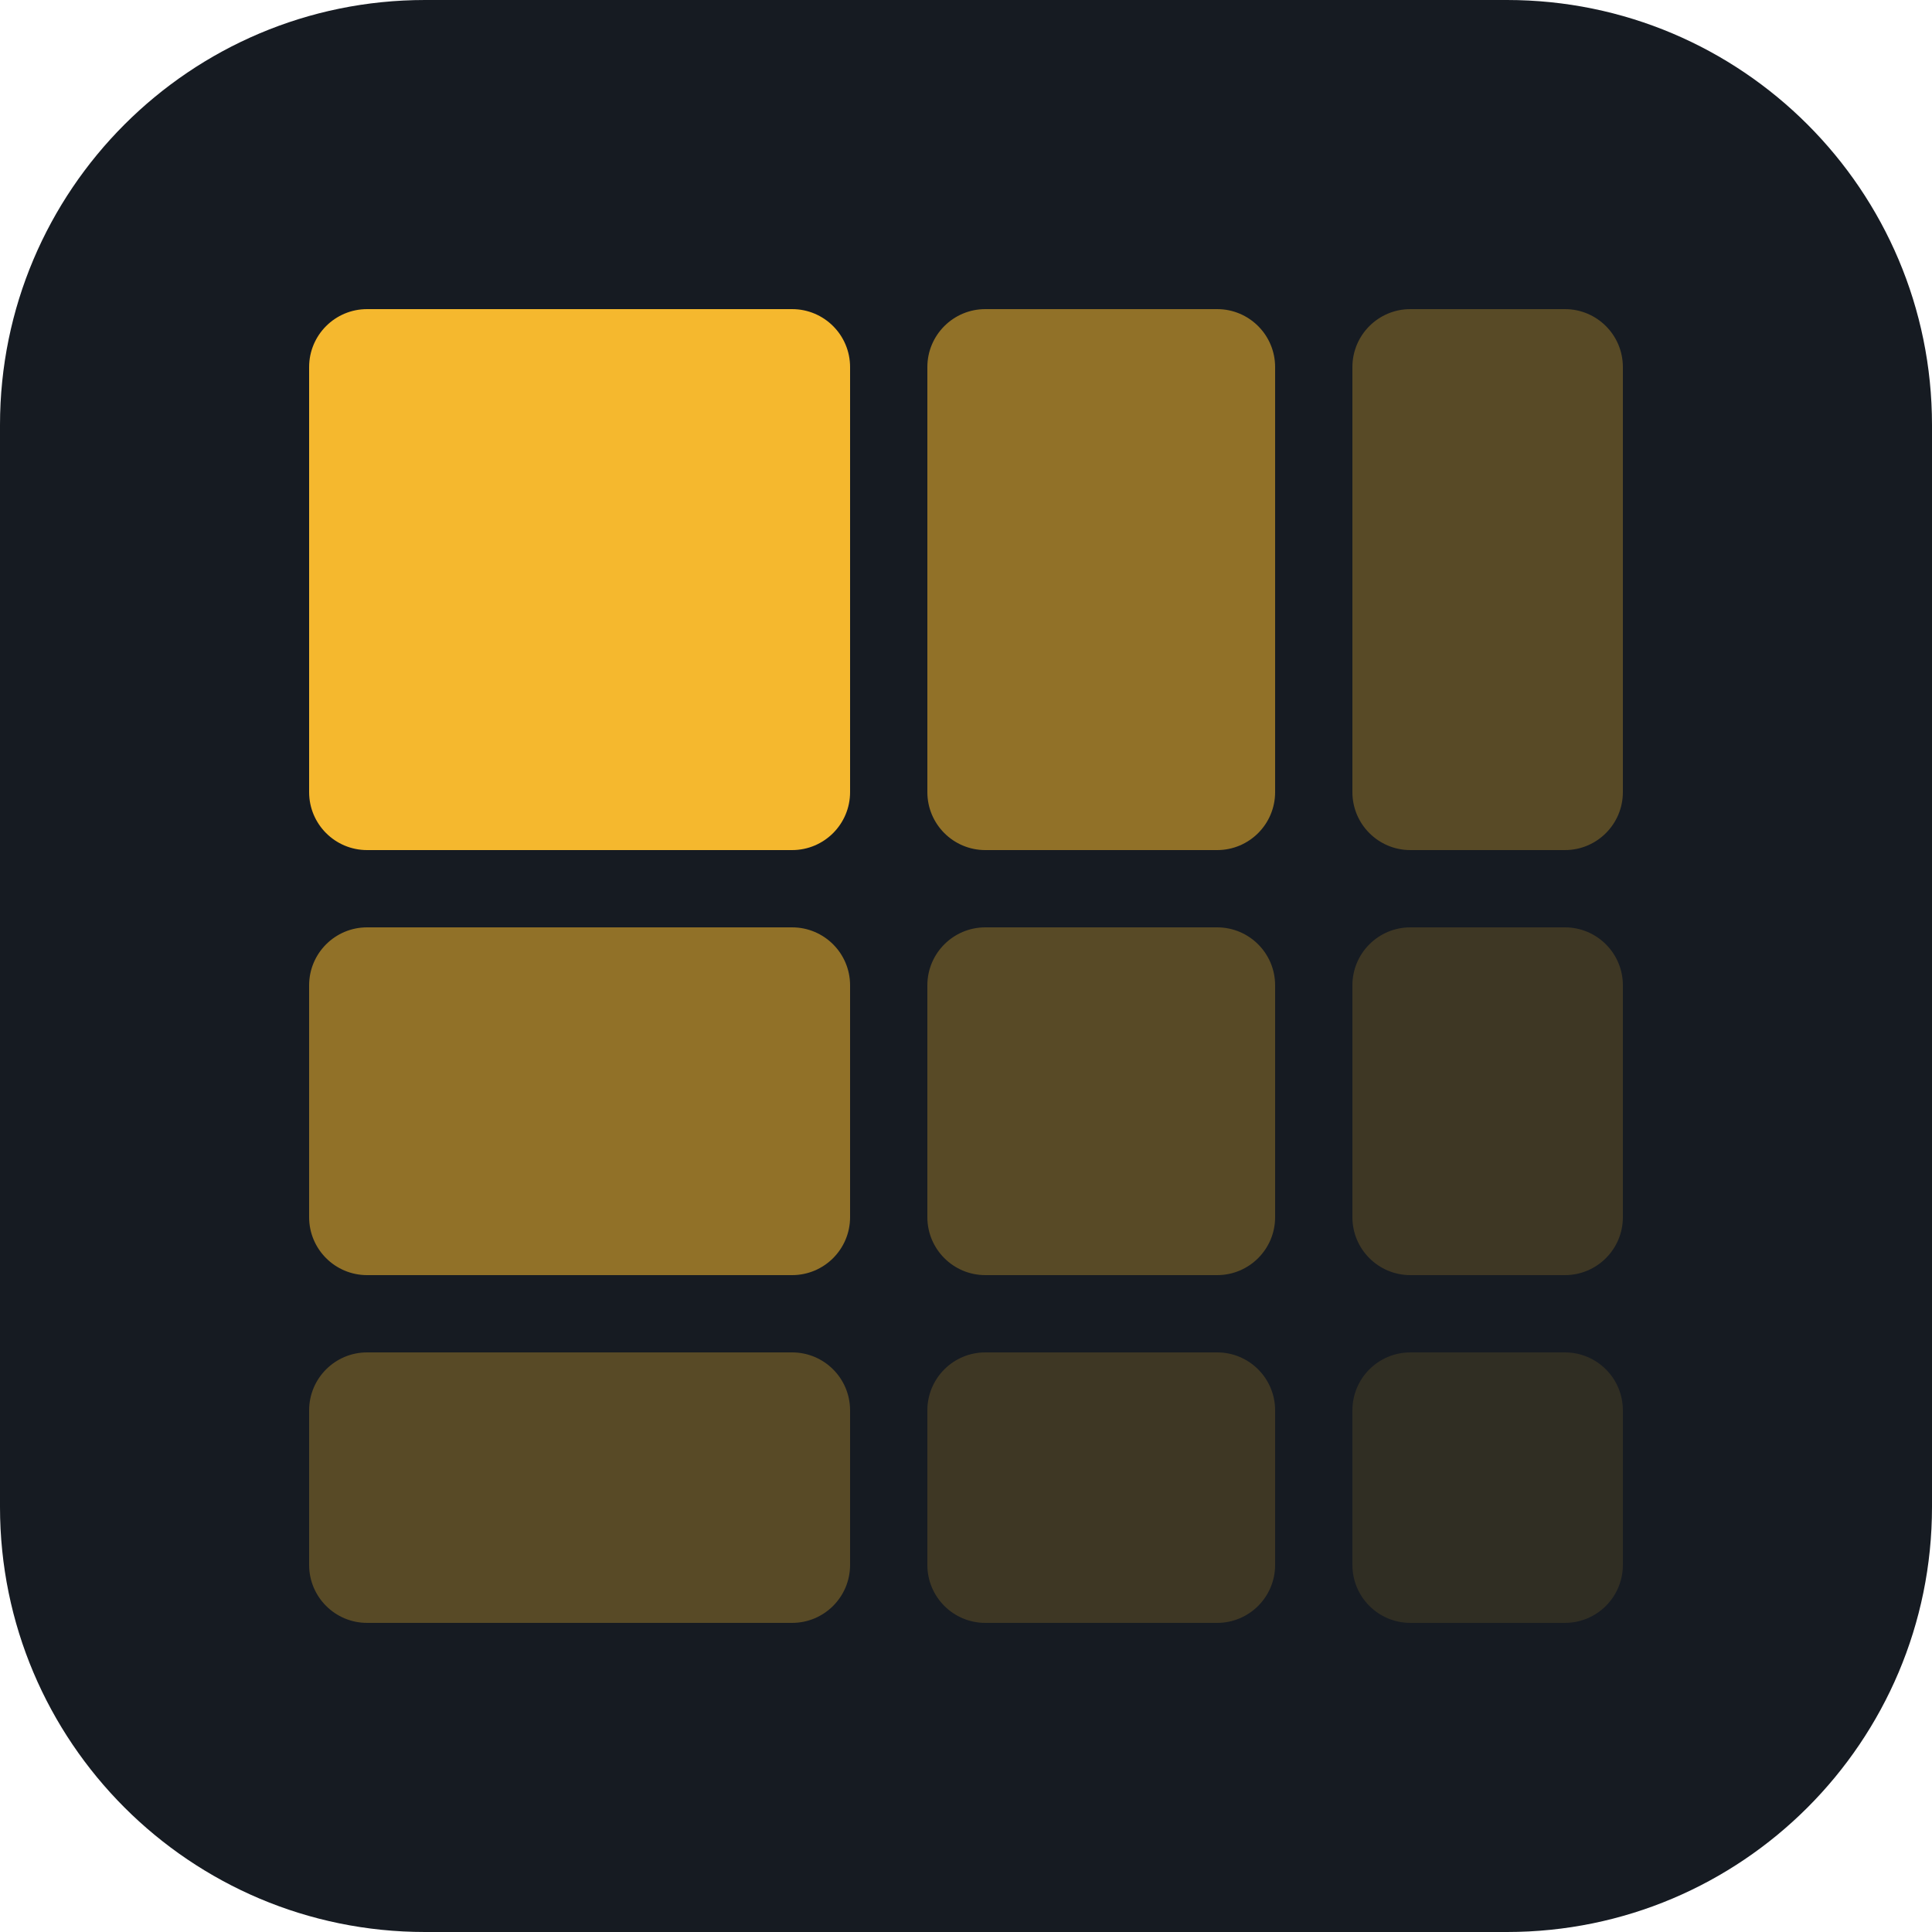
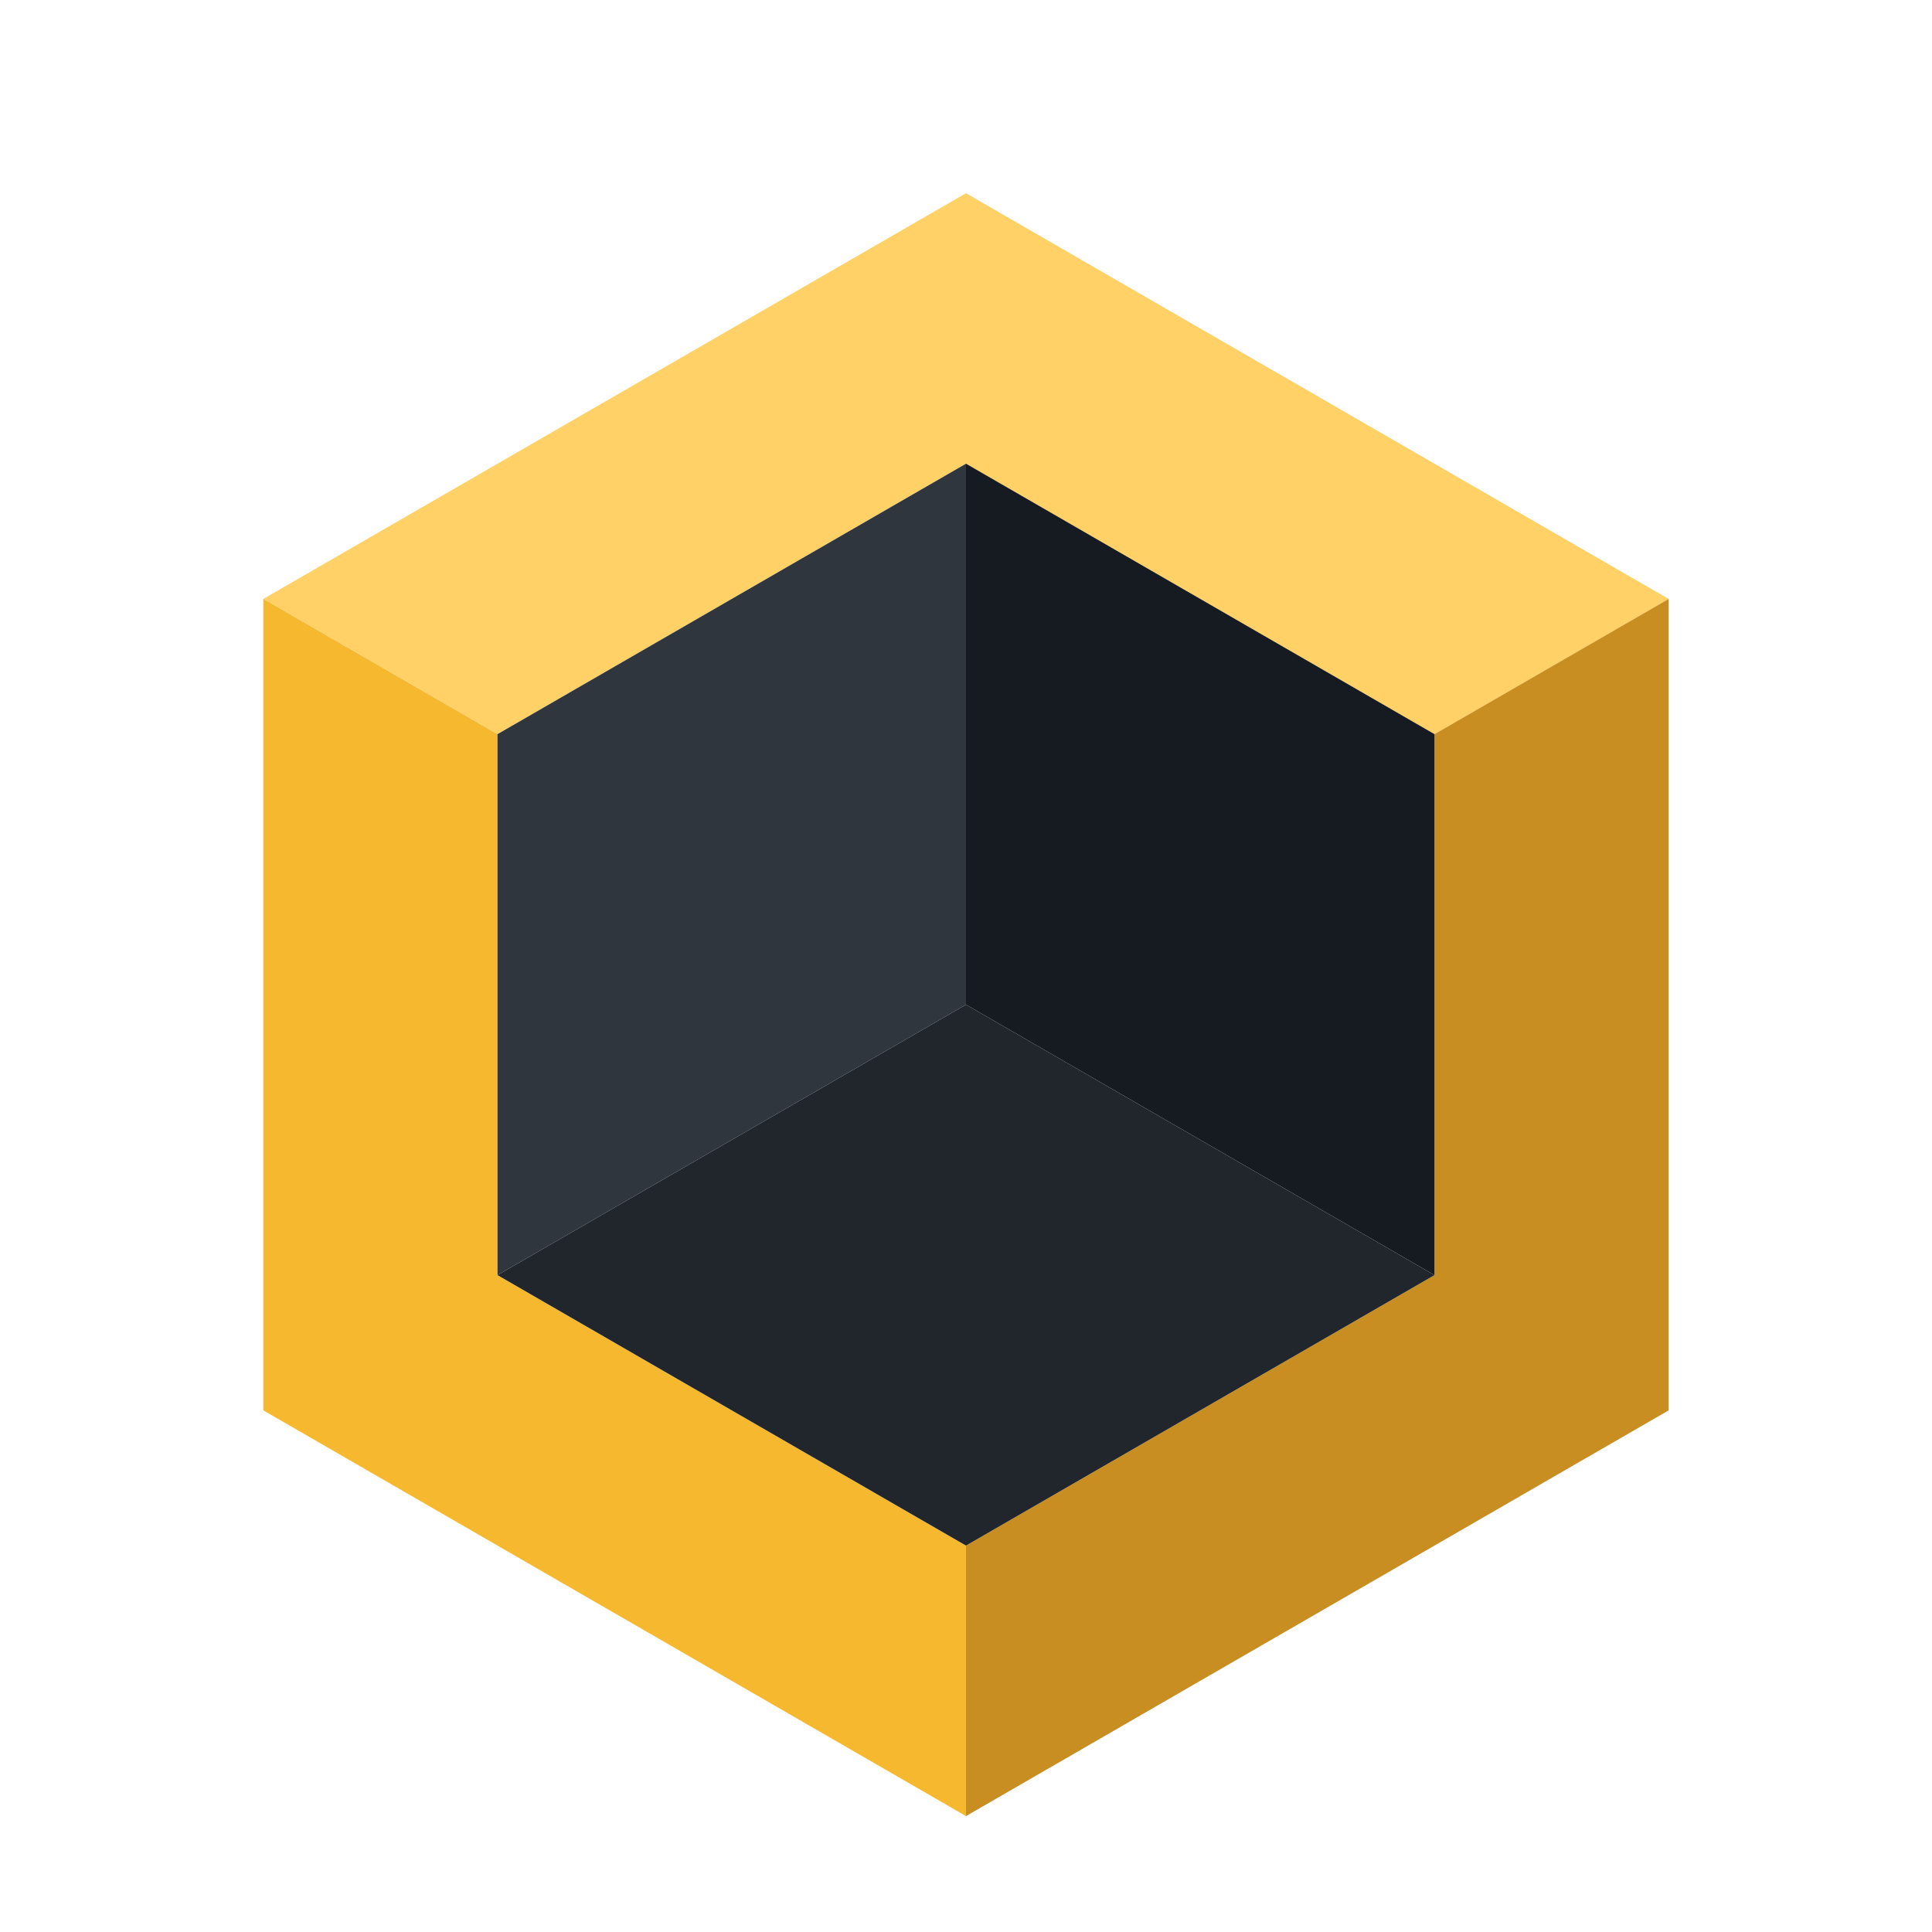
- <svg xmlns="http://www.w3.org/2000/svg" viewBox="0 0 100 100">
-   <rect width="100" height="100" rx="22" fill="#161B22" />
-   <rect x="16" y="16" width="28" height="28" rx="3" fill="#F5B82E" />
-   <rect x="48" y="16" width="18" height="28" rx="3" fill="#F5B82E" opacity="0.55" />
-   <rect x="70" y="16" width="14" height="28" rx="3" fill="#F5B82E" opacity="0.3" />
-   <rect x="16" y="48" width="28" height="18" rx="3" fill="#F5B82E" opacity="0.55" />
-   <rect x="48" y="48" width="18" height="18" rx="3" fill="#F5B82E" opacity="0.3" />
-   <rect x="70" y="48" width="14" height="18" rx="3" fill="#F5B82E" opacity="0.18" />
-   <rect x="16" y="70" width="28" height="14" rx="3" fill="#F5B82E" opacity="0.3" />
-   <rect x="48" y="70" width="18" height="14" rx="3" fill="#F5B82E" opacity="0.18" />
-   <rect x="70" y="70" width="14" height="14" rx="3" fill="#F5B82E" opacity="0.12" />
+ <svg xmlns="http://www.w3.org/2000/svg" viewBox="0 0 100 100" role="img" aria-label="SpaceSharp">
+   <polygon points="50.00,10.00 86.37,31.00 74.25,38.00 50.00,24.00 25.75,38.00 13.63,31.00" fill="#FFD166" />
+   <polygon points="13.63,31.00 25.75,38.00 25.75,66.00 50.00,80.00 50.00,94.00 13.63,73.00" fill="#F5B82E" />
+   <polygon points="86.37,31.00 86.37,73.00 50.00,94.00 50.00,80.00 74.25,66.00 74.25,38.00" fill="#C98E22" />
+   <polygon points="50.00,24.00 50.00,52.00 25.75,66.00 25.75,38.00" fill="#30363D" />
+   <polygon points="50.00,24.00 74.25,38.00 74.25,66.00 50.00,52.00" fill="#161B22" />
+   <polygon points="50.00,52.00 74.25,66.00 50.00,80.00 25.75,66.00" fill="#21262D" />
</svg>
